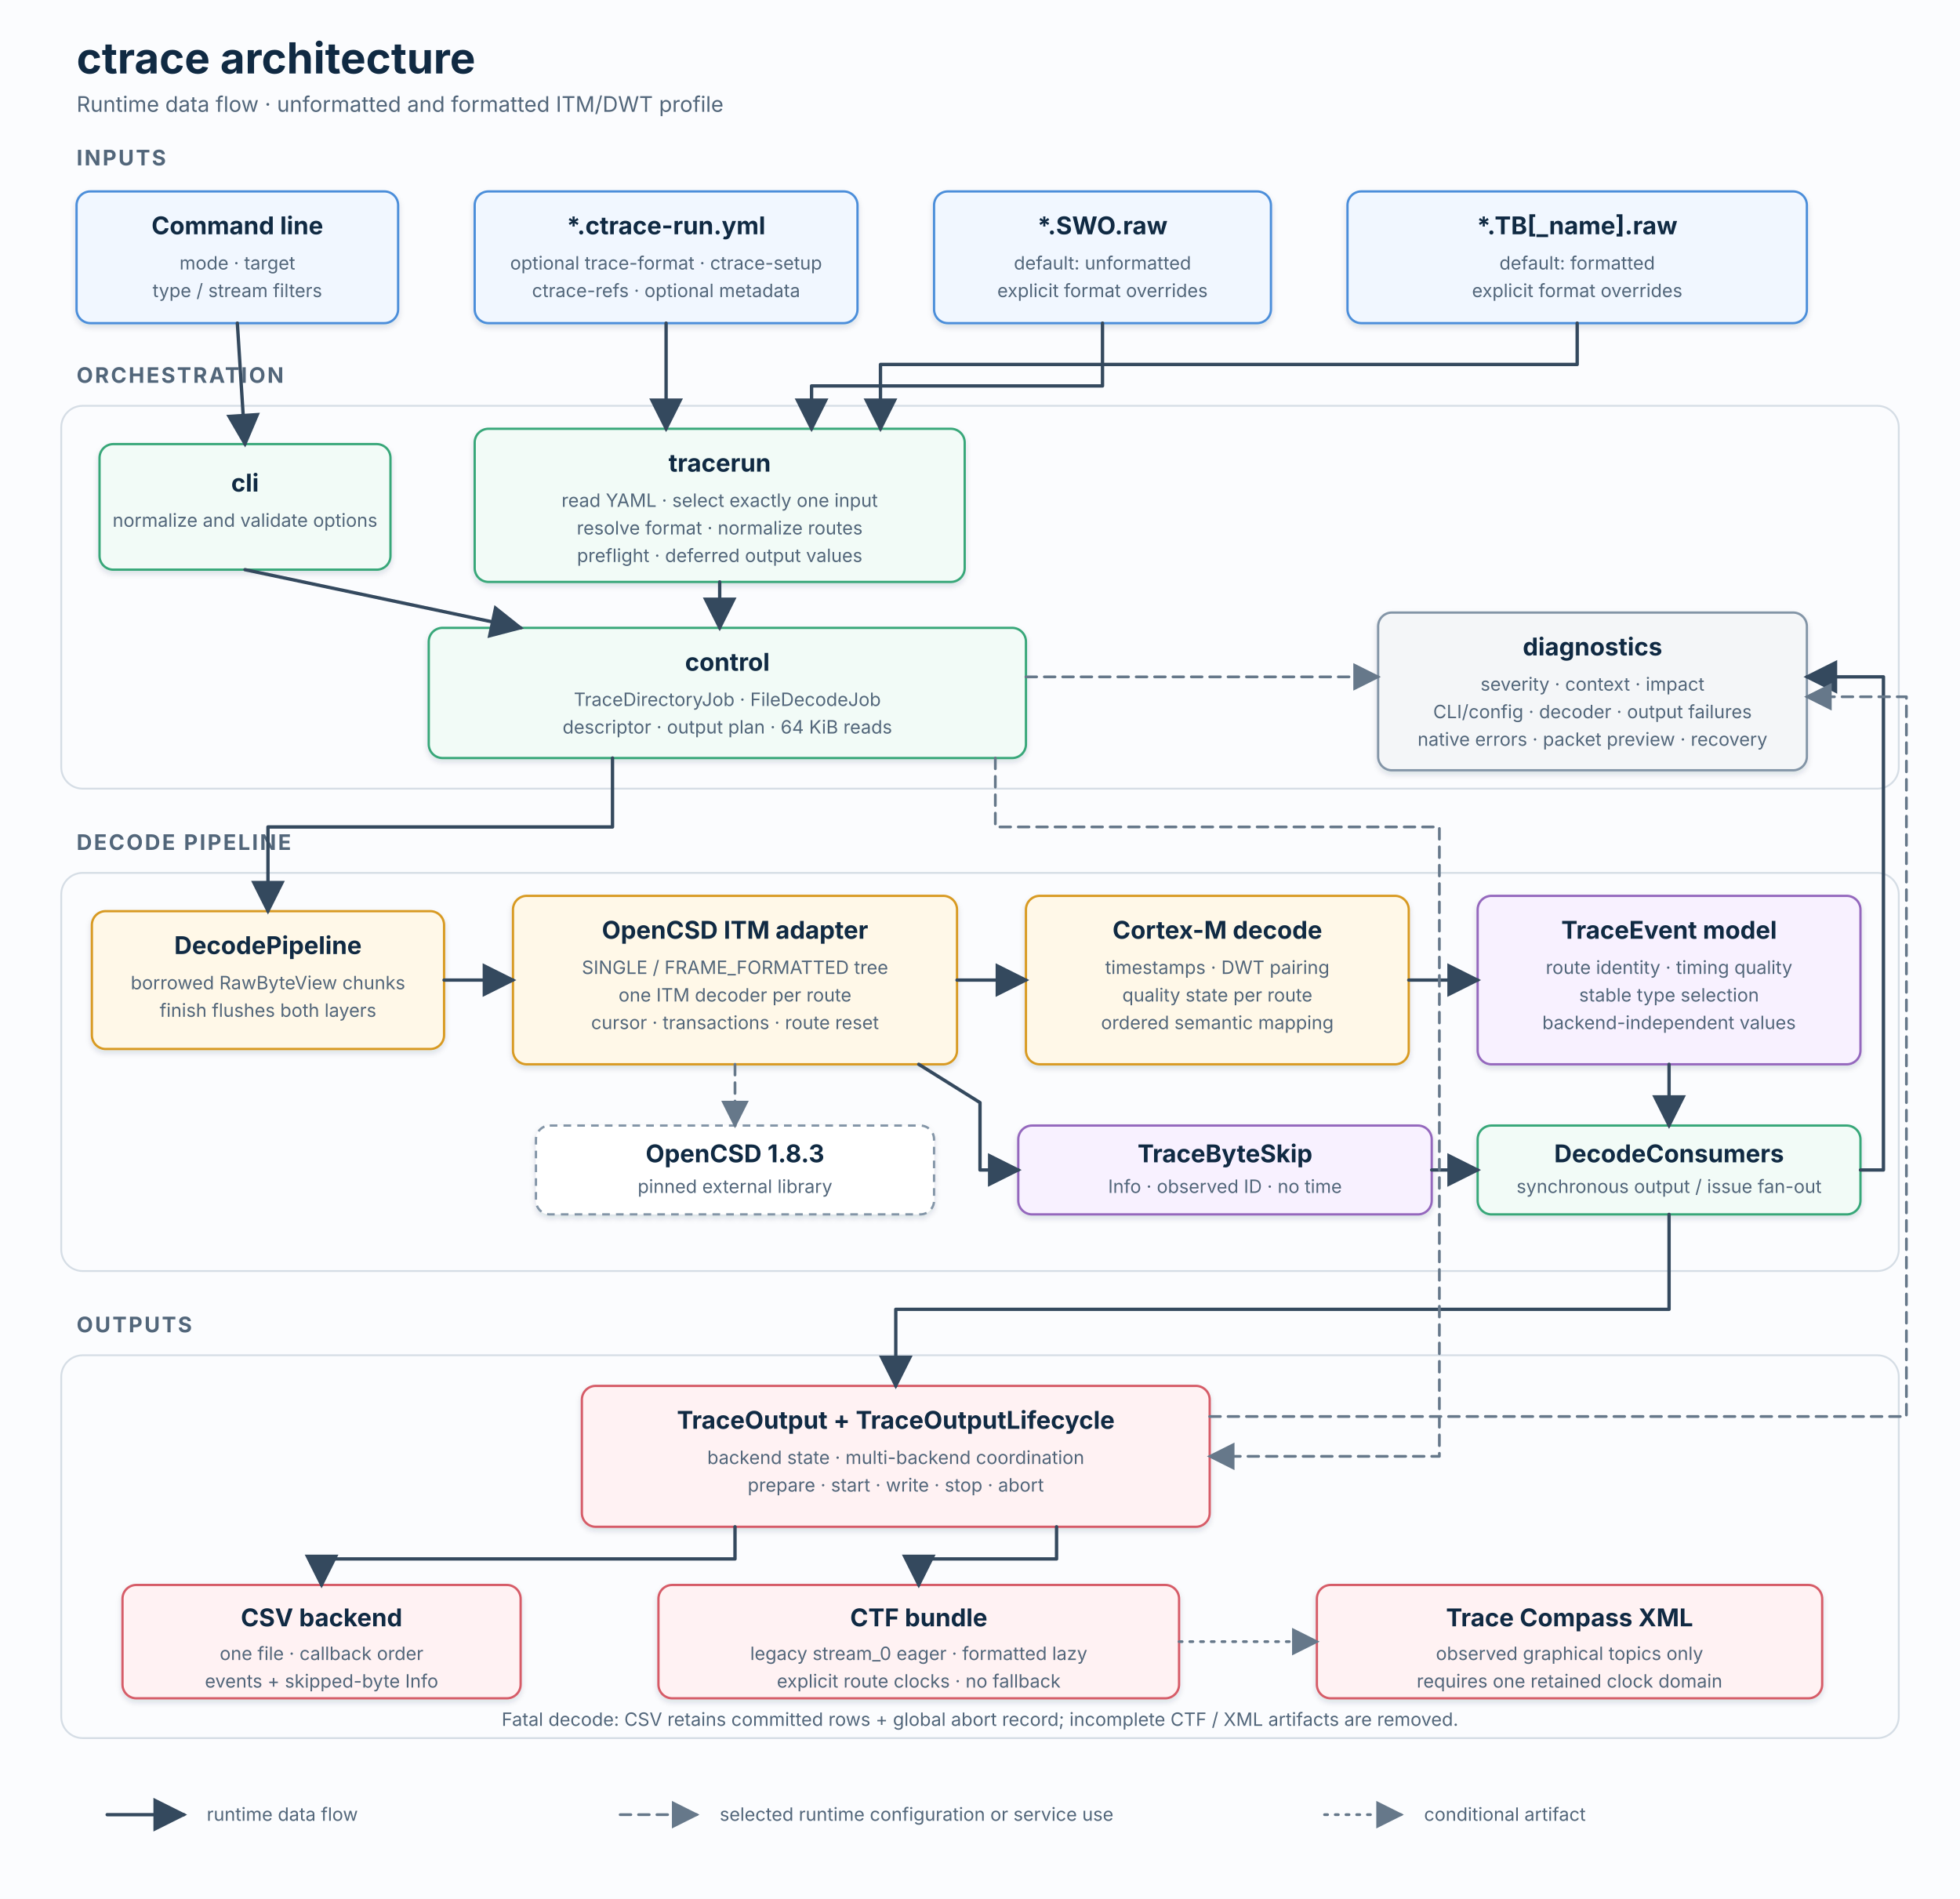
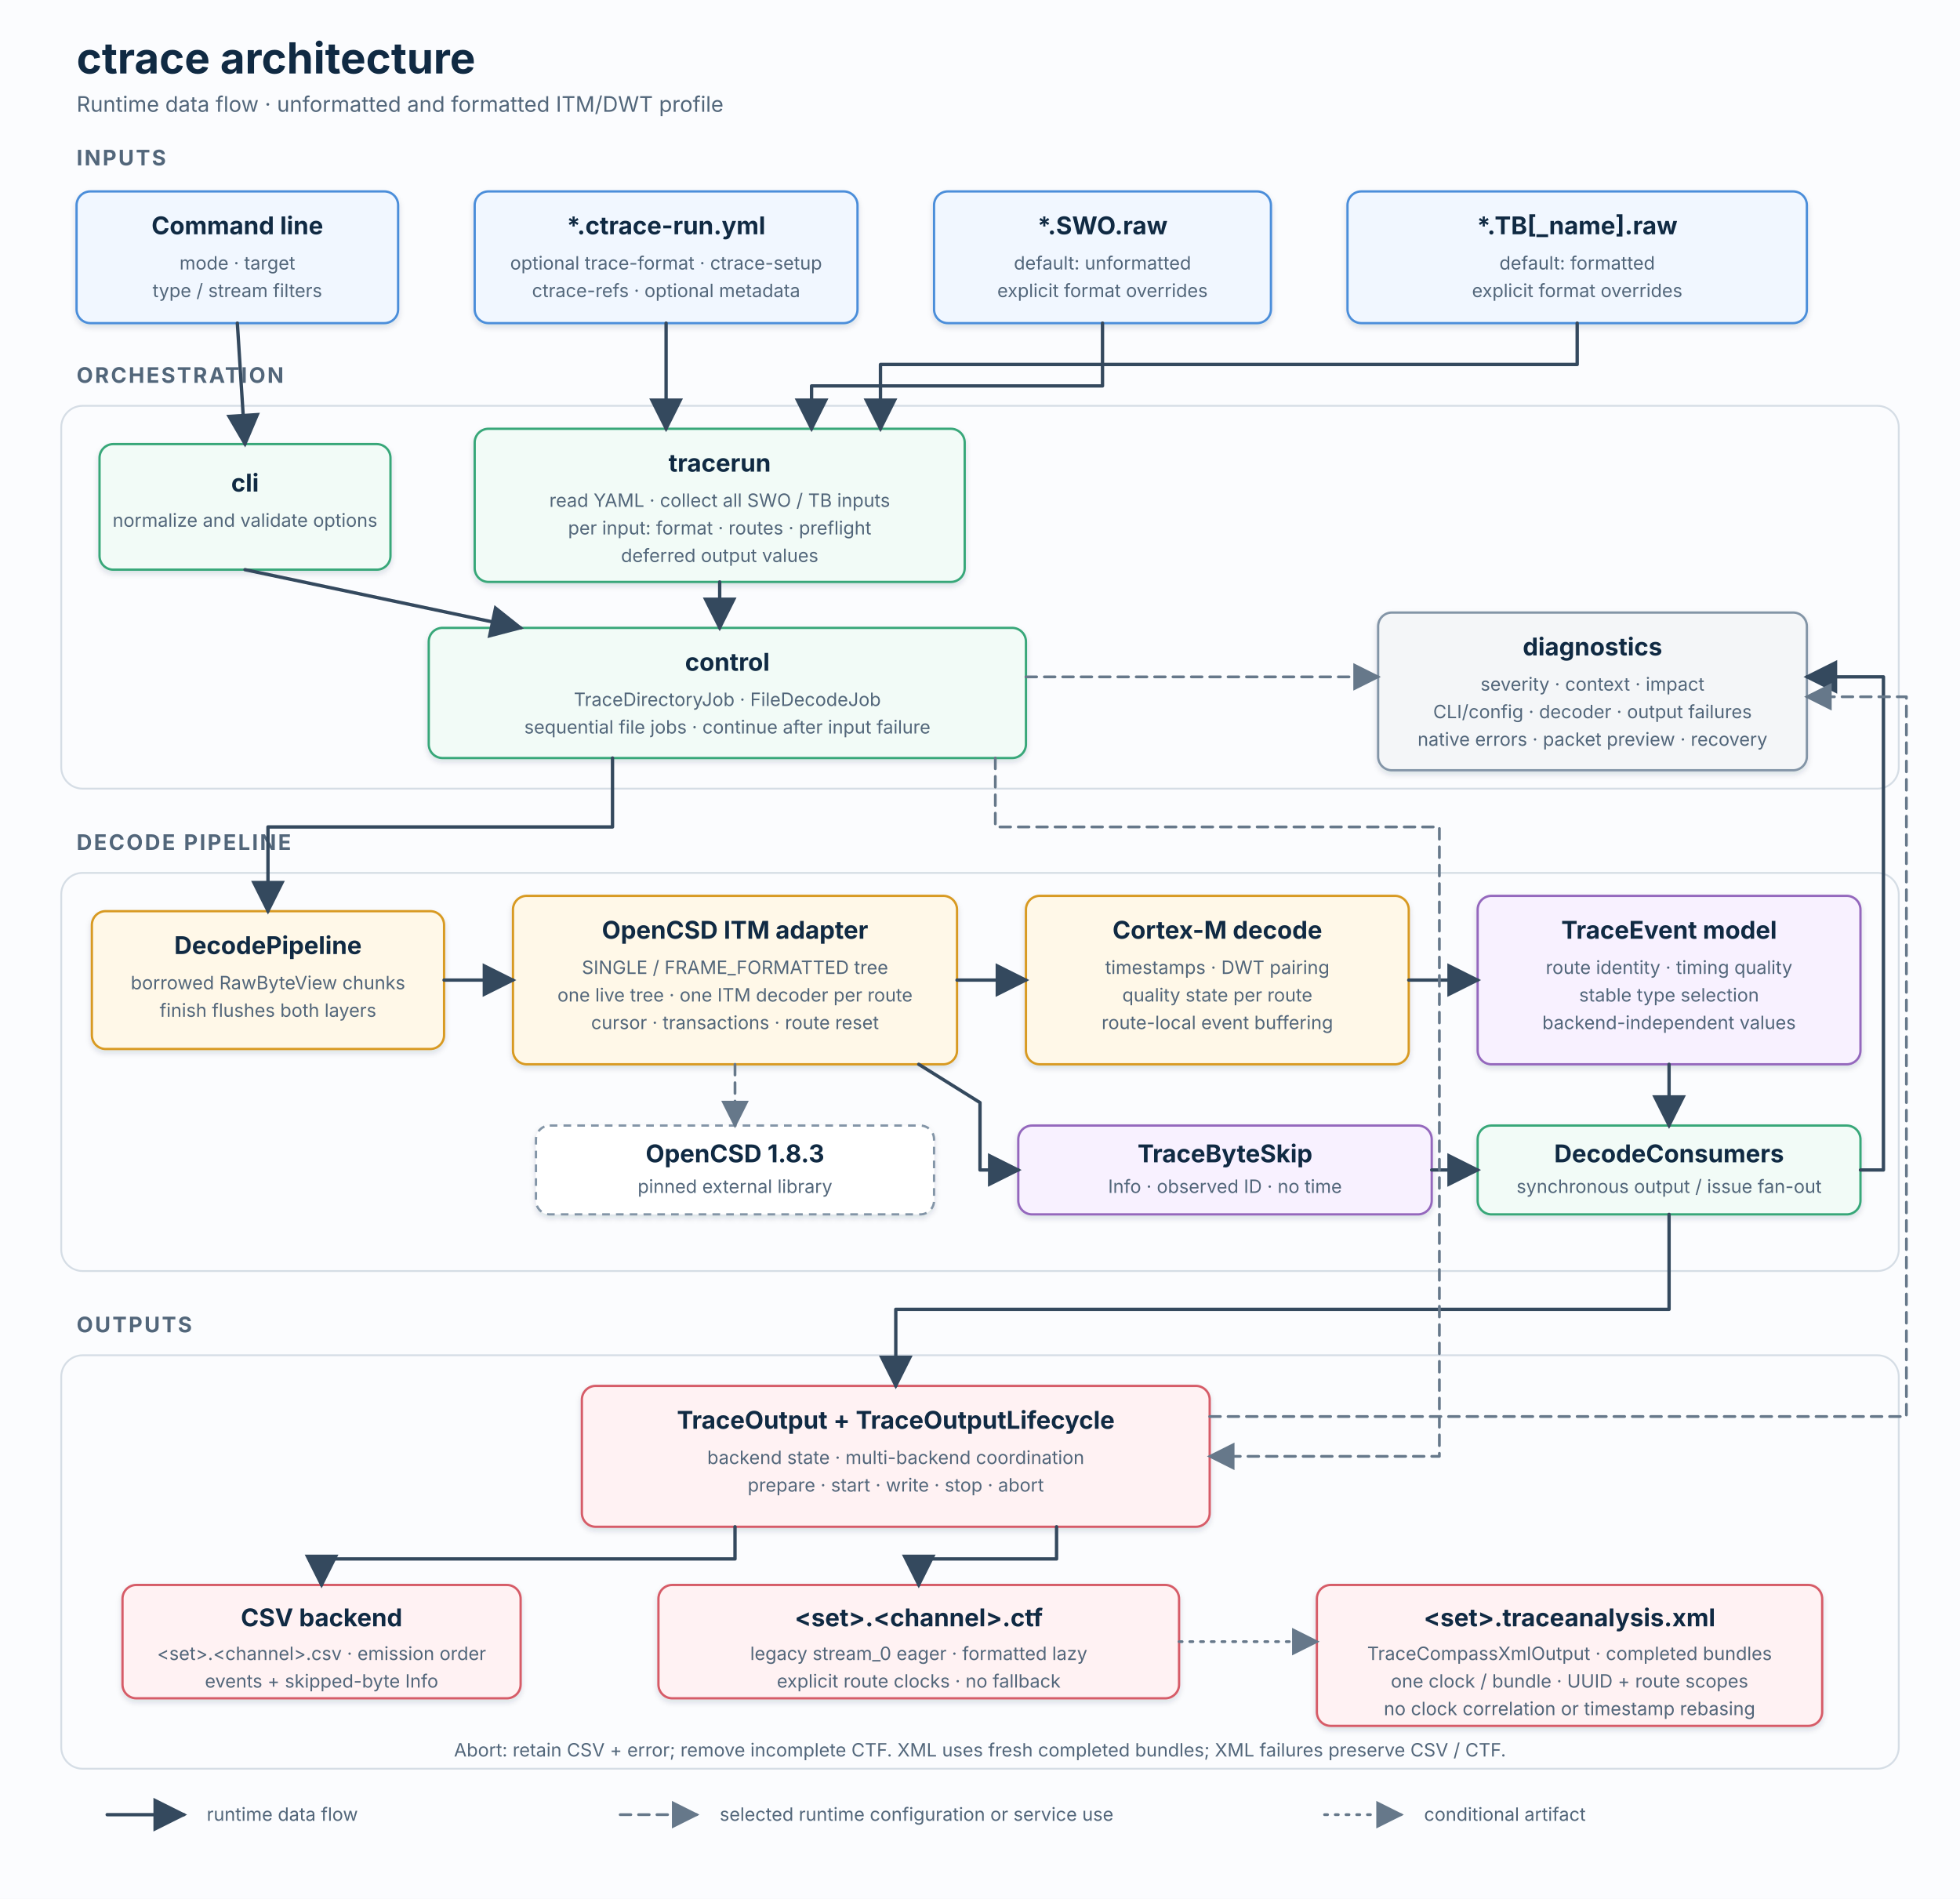
<svg xmlns="http://www.w3.org/2000/svg" width="1280" height="1240" viewBox="0 0 1280 1240" role="img" aria-labelledby="title description">
  <defs>
    <marker id="arrow" markerWidth="10" markerHeight="10" refX="9" refY="5" orient="auto">
      <path d="M 0 0 L 10 5 L 0 10 z" fill="#34495e" />
    </marker>
    <marker id="arrow-muted" markerWidth="10" markerHeight="10" refX="9" refY="5" orient="auto">
      <path d="M 0 0 L 10 5 L 0 10 z" fill="#66788a" />
    </marker>
    <filter id="shadow" x="-10%" y="-10%" width="120%" height="130%">
      <feDropShadow dx="0" dy="2" stdDeviation="2" flood-color="#102a43" flood-opacity="0.14" />
    </filter>
    <style>
      text { font-family: Inter, "Segoe UI", Arial, sans-serif; fill: #102a43; }
      .title { font-size: 28px; font-weight: 700; }
      .subtitle { font-size: 14px; fill: #52667a; }
      .section { font-size: 14px; font-weight: 700; letter-spacing: 1.2px; fill: #52667a; }
      .box { stroke-width: 1.5; rx: 9; filter: url(#shadow); }
      .box-title { font-size: 16px; font-weight: 700; text-anchor: middle; }
      .box-detail { font-size: 12px; text-anchor: middle; fill: #52667a; }
      .input { fill: #f1f7ff; stroke: #4c8eda; }
      .control { fill: #f2fbf7; stroke: #37a779; }
      .decode { fill: #fff8e8; stroke: #d89a22; }
      .model { fill: #f8f1ff; stroke: #9467bd; }
      .output { fill: #fff2f3; stroke: #d65c67; }
      .support { fill: #f4f6f8; stroke: #8395a7; }
      .external { fill: #ffffff; stroke: #8395a7; stroke-dasharray: 5 4; }
      .flow { fill: none; stroke: #34495e; stroke-width: 2.2; marker-end: url(#arrow); }
      .dependency { fill: none; stroke: #66788a; stroke-width: 1.8; stroke-dasharray: 7 5;
                    marker-end: url(#arrow-muted); }
      .conditional { fill: none; stroke: #66788a; stroke-width: 1.8; stroke-dasharray: 2 5;
                     marker-end: url(#arrow-muted); }
      .flow, .dependency, .conditional { stroke-linecap: round; stroke-linejoin: round; }
      .group { fill: none; stroke: #d5dde5; stroke-width: 1.2; rx: 14; }
      .legend { font-size: 12px; fill: #52667a; }
    </style>
  </defs>
  <rect width="1280" height="1240" fill="#fbfcfe" />
  <text x="50" y="48" class="title">ctrace architecture</text>
  <text x="50" y="73" class="subtitle">Runtime data flow · unformatted and formatted ITM/DWT profile</text>
  <text x="50" y="108" class="section">INPUTS</text>
  <rect x="50" y="125" width="210" height="86" class="box input" />
  <text x="155" y="153" class="box-title">Command line</text>
  <text x="155" y="176" class="box-detail">mode · target</text>
  <text x="155" y="194" class="box-detail">type / stream filters</text>
  <rect x="310" y="125" width="250" height="86" class="box input" />
  <text x="435" y="153" class="box-title">*.ctrace-run.yml</text>
  <text x="435" y="176" class="box-detail">optional trace-format · ctrace-setup</text>
  <text x="435" y="194" class="box-detail">ctrace-refs · optional metadata</text>
  <rect x="610" y="125" width="220" height="86" class="box input" />
  <text x="720" y="153" class="box-title">*.SWO.raw</text>
  <text x="720" y="176" class="box-detail">default: unformatted</text>
  <text x="720" y="194" class="box-detail">explicit format overrides</text>
  <rect x="880" y="125" width="300" height="86" class="box input" />
  <text x="1030" y="153" class="box-title">*.TB[_name].raw</text>
  <text x="1030" y="176" class="box-detail">default: formatted</text>
  <text x="1030" y="194" class="box-detail">explicit format overrides</text>
  <text x="50" y="250" class="section">ORCHESTRATION</text>
  <rect x="40" y="265" width="1200" height="250" class="group" />
  <rect x="65" y="290" width="190" height="82" class="box control" />
  <text x="160" y="321" class="box-title">cli</text>
  <text x="160" y="344" class="box-detail">normalize and validate options</text>
  <rect x="310" y="280" width="320" height="100" class="box control" />
  <text x="470" y="308" class="box-title">tracerun</text>
-   <text x="470" y="331" class="box-detail">read YAML · select exactly one input</text>
-   <text x="470" y="349" class="box-detail">resolve format · normalize routes</text>
-   <text x="470" y="367" class="box-detail">preflight · deferred output values</text>
+   <text x="470" y="331" class="box-detail">read YAML · collect all SWO / TB inputs</text>
+   <text x="470" y="349" class="box-detail">per input: format · routes · preflight</text>
+   <text x="470" y="367" class="box-detail">deferred output values</text>
  <rect x="280" y="410" width="390" height="85" class="box control" />
  <text x="475" y="438" class="box-title">control</text>
  <text x="475" y="461" class="box-detail">TraceDirectoryJob · FileDecodeJob</text>
-   <text x="475" y="479" class="box-detail">descriptor · output plan · 64 KiB reads</text>
+   <text x="475" y="479" class="box-detail">sequential file jobs · continue after input failure</text>
  <rect x="900" y="400" width="280" height="103" class="box support" />
  <text x="1040" y="428" class="box-title">diagnostics</text>
  <text x="1040" y="451" class="box-detail">severity · context · impact</text>
  <text x="1040" y="469" class="box-detail">CLI/config · decoder · output failures</text>
  <text x="1040" y="487" class="box-detail">native errors · packet preview · recovery</text>
  <path d="M 155 211 L 160 290" class="flow" />
  <path d="M 435 211 L 435 280" class="flow" />
  <path d="M 720 211 L 720 252 L 530 252 L 530 280" class="flow" />
  <path d="M 1030 211 L 1030 238 L 575 238 L 575 280" class="flow" />
  <path d="M 160 372 L 340 410" class="flow" />
  <path d="M 470 380 L 470 410" class="flow" />
  <path d="M 670 442 L 900 442" class="dependency" />
  <text x="50" y="555" class="section">DECODE PIPELINE</text>
  <rect x="40" y="570" width="1200" height="260" class="group" />
  <rect x="60" y="595" width="230" height="90" class="box decode" />
  <text x="175" y="623" class="box-title">DecodePipeline</text>
  <text x="175" y="646" class="box-detail">borrowed RawByteView chunks</text>
  <text x="175" y="664" class="box-detail">finish flushes both layers</text>
  <rect x="335" y="585" width="290" height="110" class="box decode" />
  <text x="480" y="613" class="box-title">OpenCSD ITM adapter</text>
  <text x="480" y="636" class="box-detail">SINGLE / FRAME_FORMATTED tree</text>
-   <text x="480" y="654" class="box-detail">one ITM decoder per route</text>
+   <text x="480" y="654" class="box-detail">one live tree · one ITM decoder per route</text>
  <text x="480" y="672" class="box-detail">cursor · transactions · route reset</text>
  <rect x="670" y="585" width="250" height="110" class="box decode" />
  <text x="795" y="613" class="box-title">Cortex-M decode</text>
  <text x="795" y="636" class="box-detail">timestamps · DWT pairing</text>
  <text x="795" y="654" class="box-detail">quality state per route</text>
-   <text x="795" y="672" class="box-detail">ordered semantic mapping</text>
+   <text x="795" y="672" class="box-detail">route-local event buffering</text>
  <rect x="965" y="585" width="250" height="110" class="box model" />
  <text x="1090" y="613" class="box-title">TraceEvent model</text>
  <text x="1090" y="636" class="box-detail">route identity · timing quality</text>
  <text x="1090" y="654" class="box-detail">stable type selection</text>
  <text x="1090" y="672" class="box-detail">backend-independent values</text>
  <rect x="350" y="735" width="260" height="58" class="box external" />
  <text x="480" y="759" class="box-title">OpenCSD 1.8.3</text>
  <text x="480" y="779" class="box-detail">pinned external library</text>
  <rect x="665" y="735" width="270" height="58" class="box model" />
  <text x="800" y="759" class="box-title">TraceByteSkip</text>
  <text x="800" y="779" class="box-detail">Info · observed ID · no time</text>
  <rect x="965" y="735" width="250" height="58" class="box control" />
  <text x="1090" y="759" class="box-title">DecodeConsumers</text>
  <text x="1090" y="779" class="box-detail">synchronous output / issue fan-out</text>
  <path d="M 400 495 L 400 540 L 175 540 L 175 595" class="flow" />
  <path d="M 290 640 L 335 640" class="flow" />
  <path d="M 625 640 L 670 640" class="flow" />
  <path d="M 920 640 L 965 640" class="flow" />
  <path d="M 480 695 L 480 735" class="dependency" />
  <path d="M 600 695 L 640 720 L 640 764 L 665 764" class="flow" />
  <path d="M 935 764 L 965 764" class="flow" />
  <path d="M 1090 695 L 1090 735" class="flow" />
  <path d="M 1215 764 L 1230 764 L 1230 442 L 1180 442" class="flow" />
  <text x="50" y="870" class="section">OUTPUTS</text>
-   <rect x="40" y="885" width="1200" height="250" class="group" />
+   <rect x="40" y="885" width="1200" height="270" class="group" />
  <rect x="380" y="905" width="410" height="92" class="box output" />
  <text x="585" y="933" class="box-title">TraceOutput + TraceOutputLifecycle</text>
  <text x="585" y="956" class="box-detail">backend state · multi-backend coordination</text>
  <text x="585" y="974" class="box-detail">prepare · start · write · stop · abort</text>
  <rect x="80" y="1035" width="260" height="74" class="box output" />
  <text x="210" y="1062" class="box-title">CSV backend</text>
-   <text x="210" y="1084" class="box-detail">one file · callback order</text>
+   <text x="210" y="1084" class="box-detail">&lt;set&gt;.&lt;channel&gt;.csv · emission order</text>
  <text x="210" y="1102" class="box-detail">events + skipped-byte Info</text>
  <rect x="430" y="1035" width="340" height="74" class="box output" />
-   <text x="600" y="1062" class="box-title">CTF bundle</text>
+   <text x="600" y="1062" class="box-title">&lt;set&gt;.&lt;channel&gt;.ctf</text>
  <text x="600" y="1084" class="box-detail">legacy stream_0 eager · formatted lazy</text>
  <text x="600" y="1102" class="box-detail">explicit route clocks · no fallback</text>
-   <rect x="860" y="1035" width="330" height="74" class="box output" />
-   <text x="1025" y="1062" class="box-title">Trace Compass XML</text>
-   <text x="1025" y="1084" class="box-detail">observed graphical topics only</text>
-   <text x="1025" y="1102" class="box-detail">requires one retained clock domain</text>
-   <text x="640" y="1127" class="box-detail">Fatal decode: CSV retains committed rows + global abort record; incomplete CTF / XML artifacts are removed.</text>
+   <rect x="860" y="1035" width="330" height="92" class="box output" />
+   <text x="1025" y="1062" class="box-title">&lt;set&gt;.traceanalysis.xml</text>
+   <text x="1025" y="1084" class="box-detail">TraceCompassXmlOutput · completed bundles</text>
+   <text x="1025" y="1102" class="box-detail">one clock / bundle · UUID + route scopes</text>
+   <text x="1025" y="1120" class="box-detail">no clock correlation or timestamp rebasing</text>
+   <text x="640" y="1147" class="box-detail">Abort: retain CSV + error; remove incomplete CTF. XML uses fresh completed bundles; XML failures preserve CSV / CTF.</text>
  <path d="M 1090 793 L 1090 855 L 585 855 L 585 905" class="flow" />
  <path d="M 650 495 L 650 540 L 940 540 L 940 951 L 790 951" class="dependency" />
  <path d="M 480 997 L 480 1018 L 210 1018 L 210 1035" class="flow" />
  <path d="M 690 997 L 690 1018 L 600 1018 L 600 1035" class="flow" />
  <path d="M 770 1072 L 860 1072" class="conditional" />
  <path d="M 790 925 L 1245 925 L 1245 455 L 1180 455" class="dependency" />
  <line x1="70" y1="1185" x2="120" y2="1185" class="flow" />
  <text x="135" y="1189" class="legend">runtime data flow</text>
  <line x1="405" y1="1185" x2="455" y2="1185" class="dependency" />
  <text x="470" y="1189" class="legend">selected runtime configuration or service use</text>
  <line x1="865" y1="1185" x2="915" y2="1185" class="conditional" />
  <text x="930" y="1189" class="legend">conditional artifact</text>
</svg>
